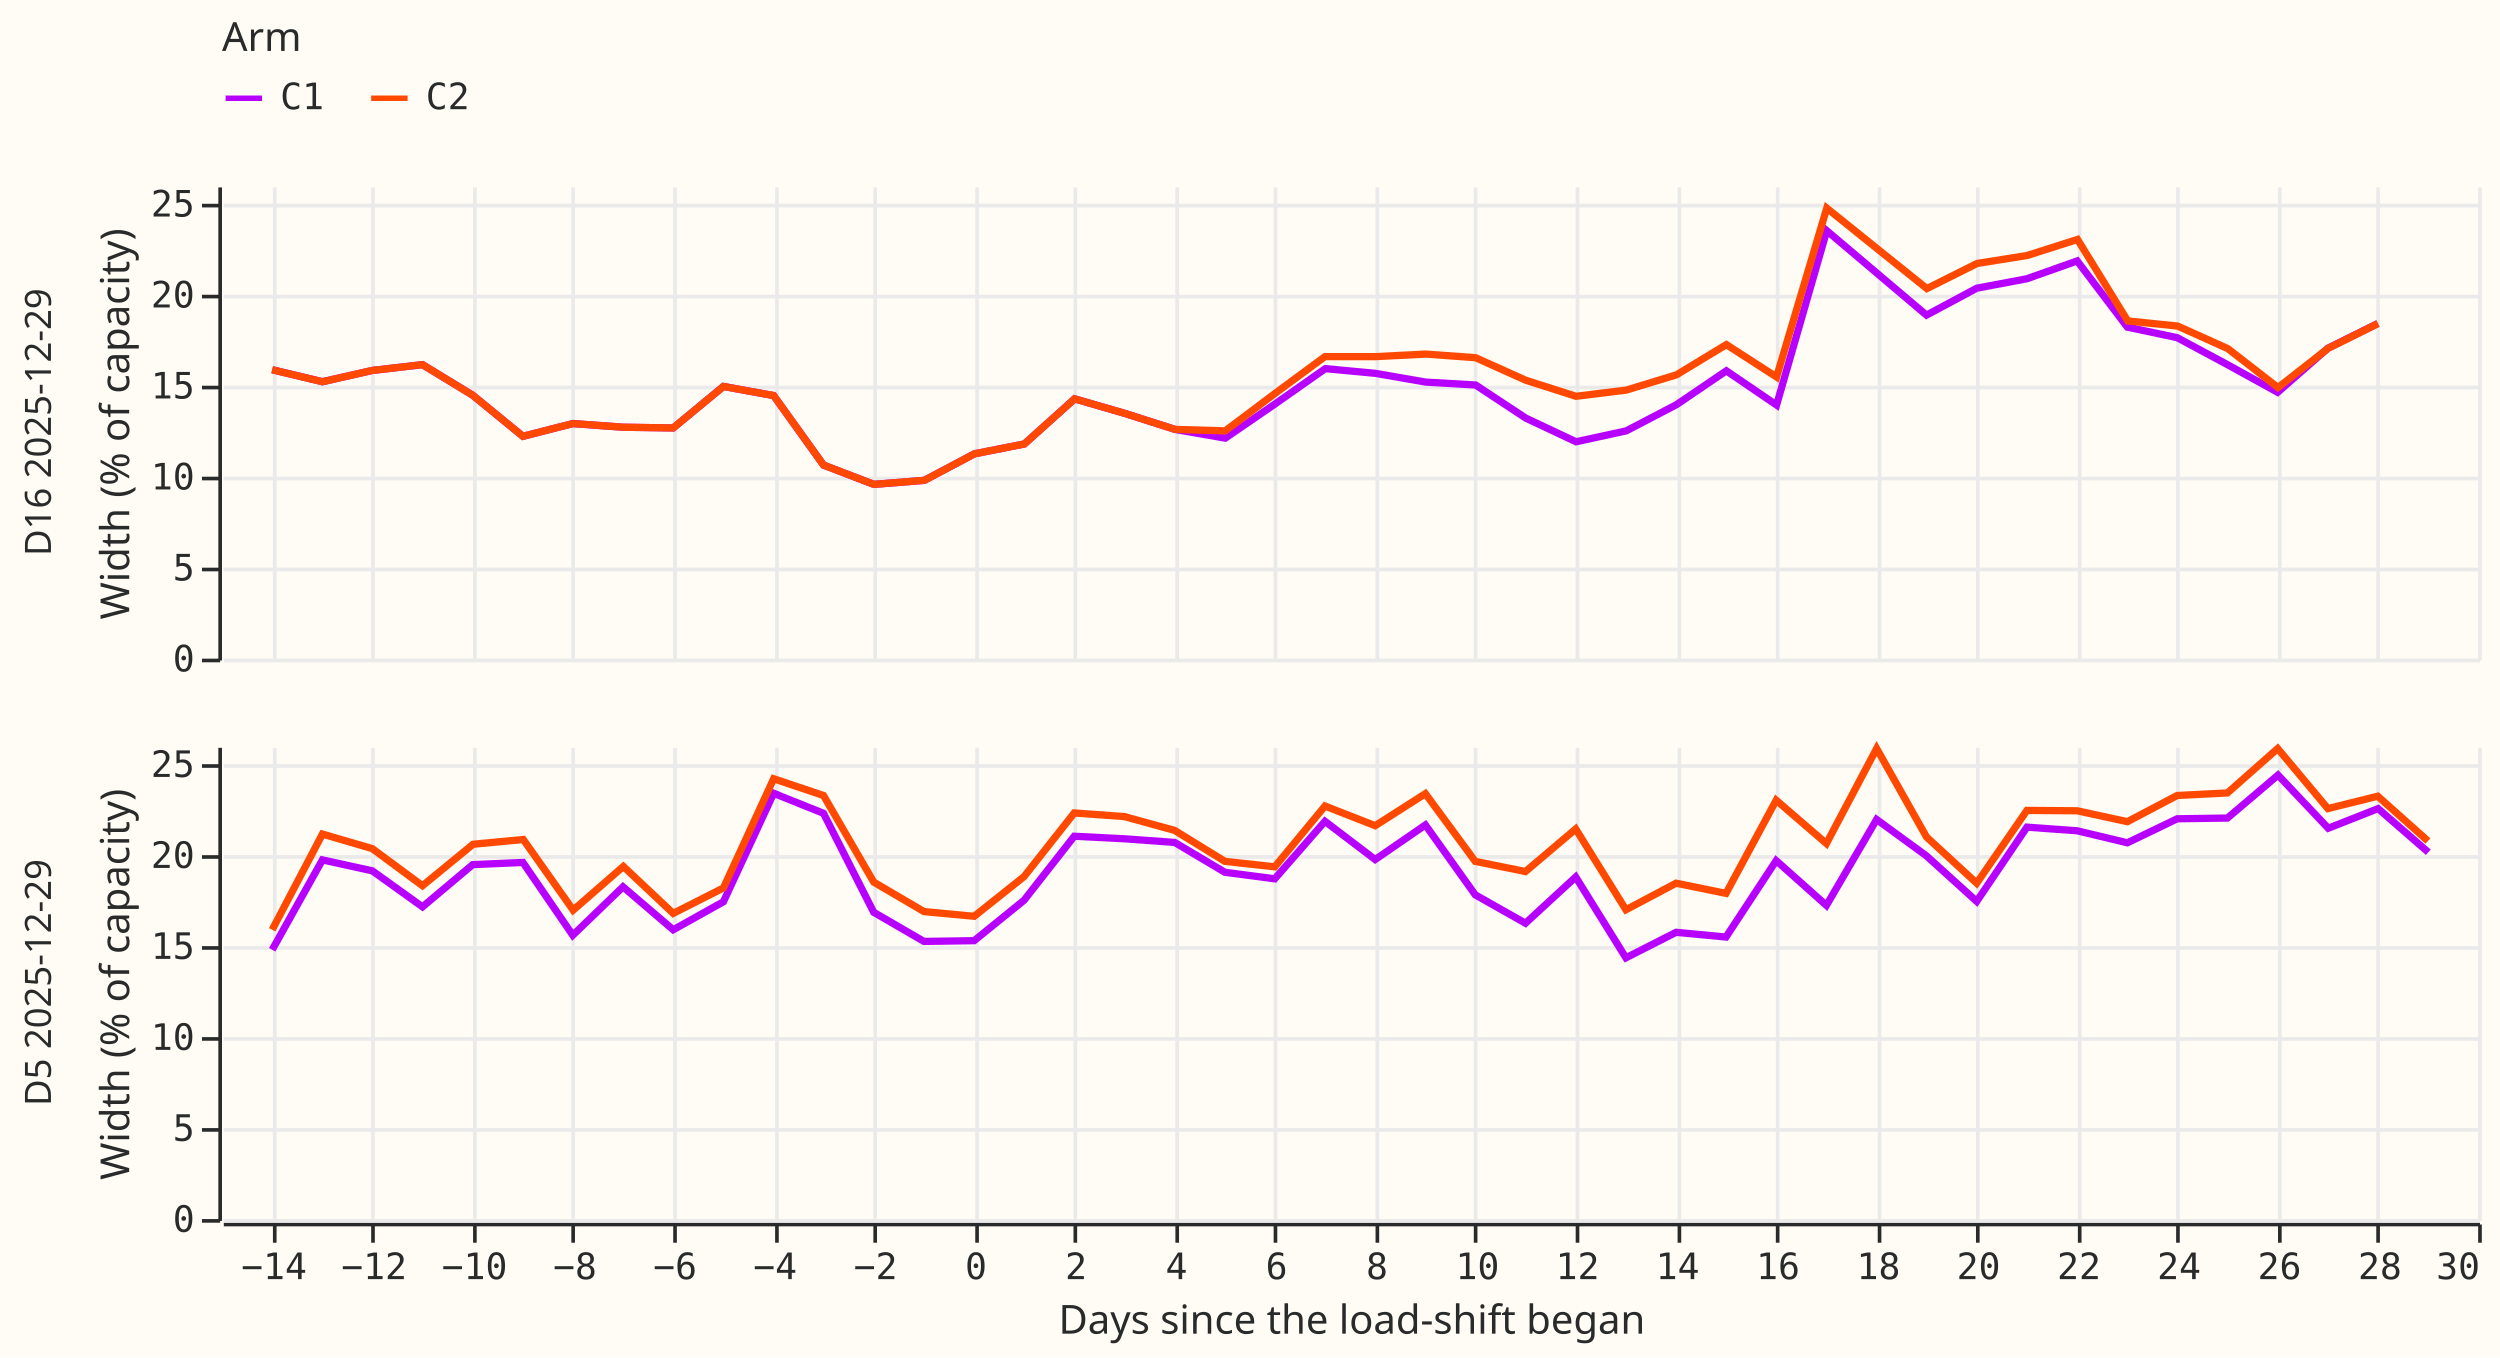
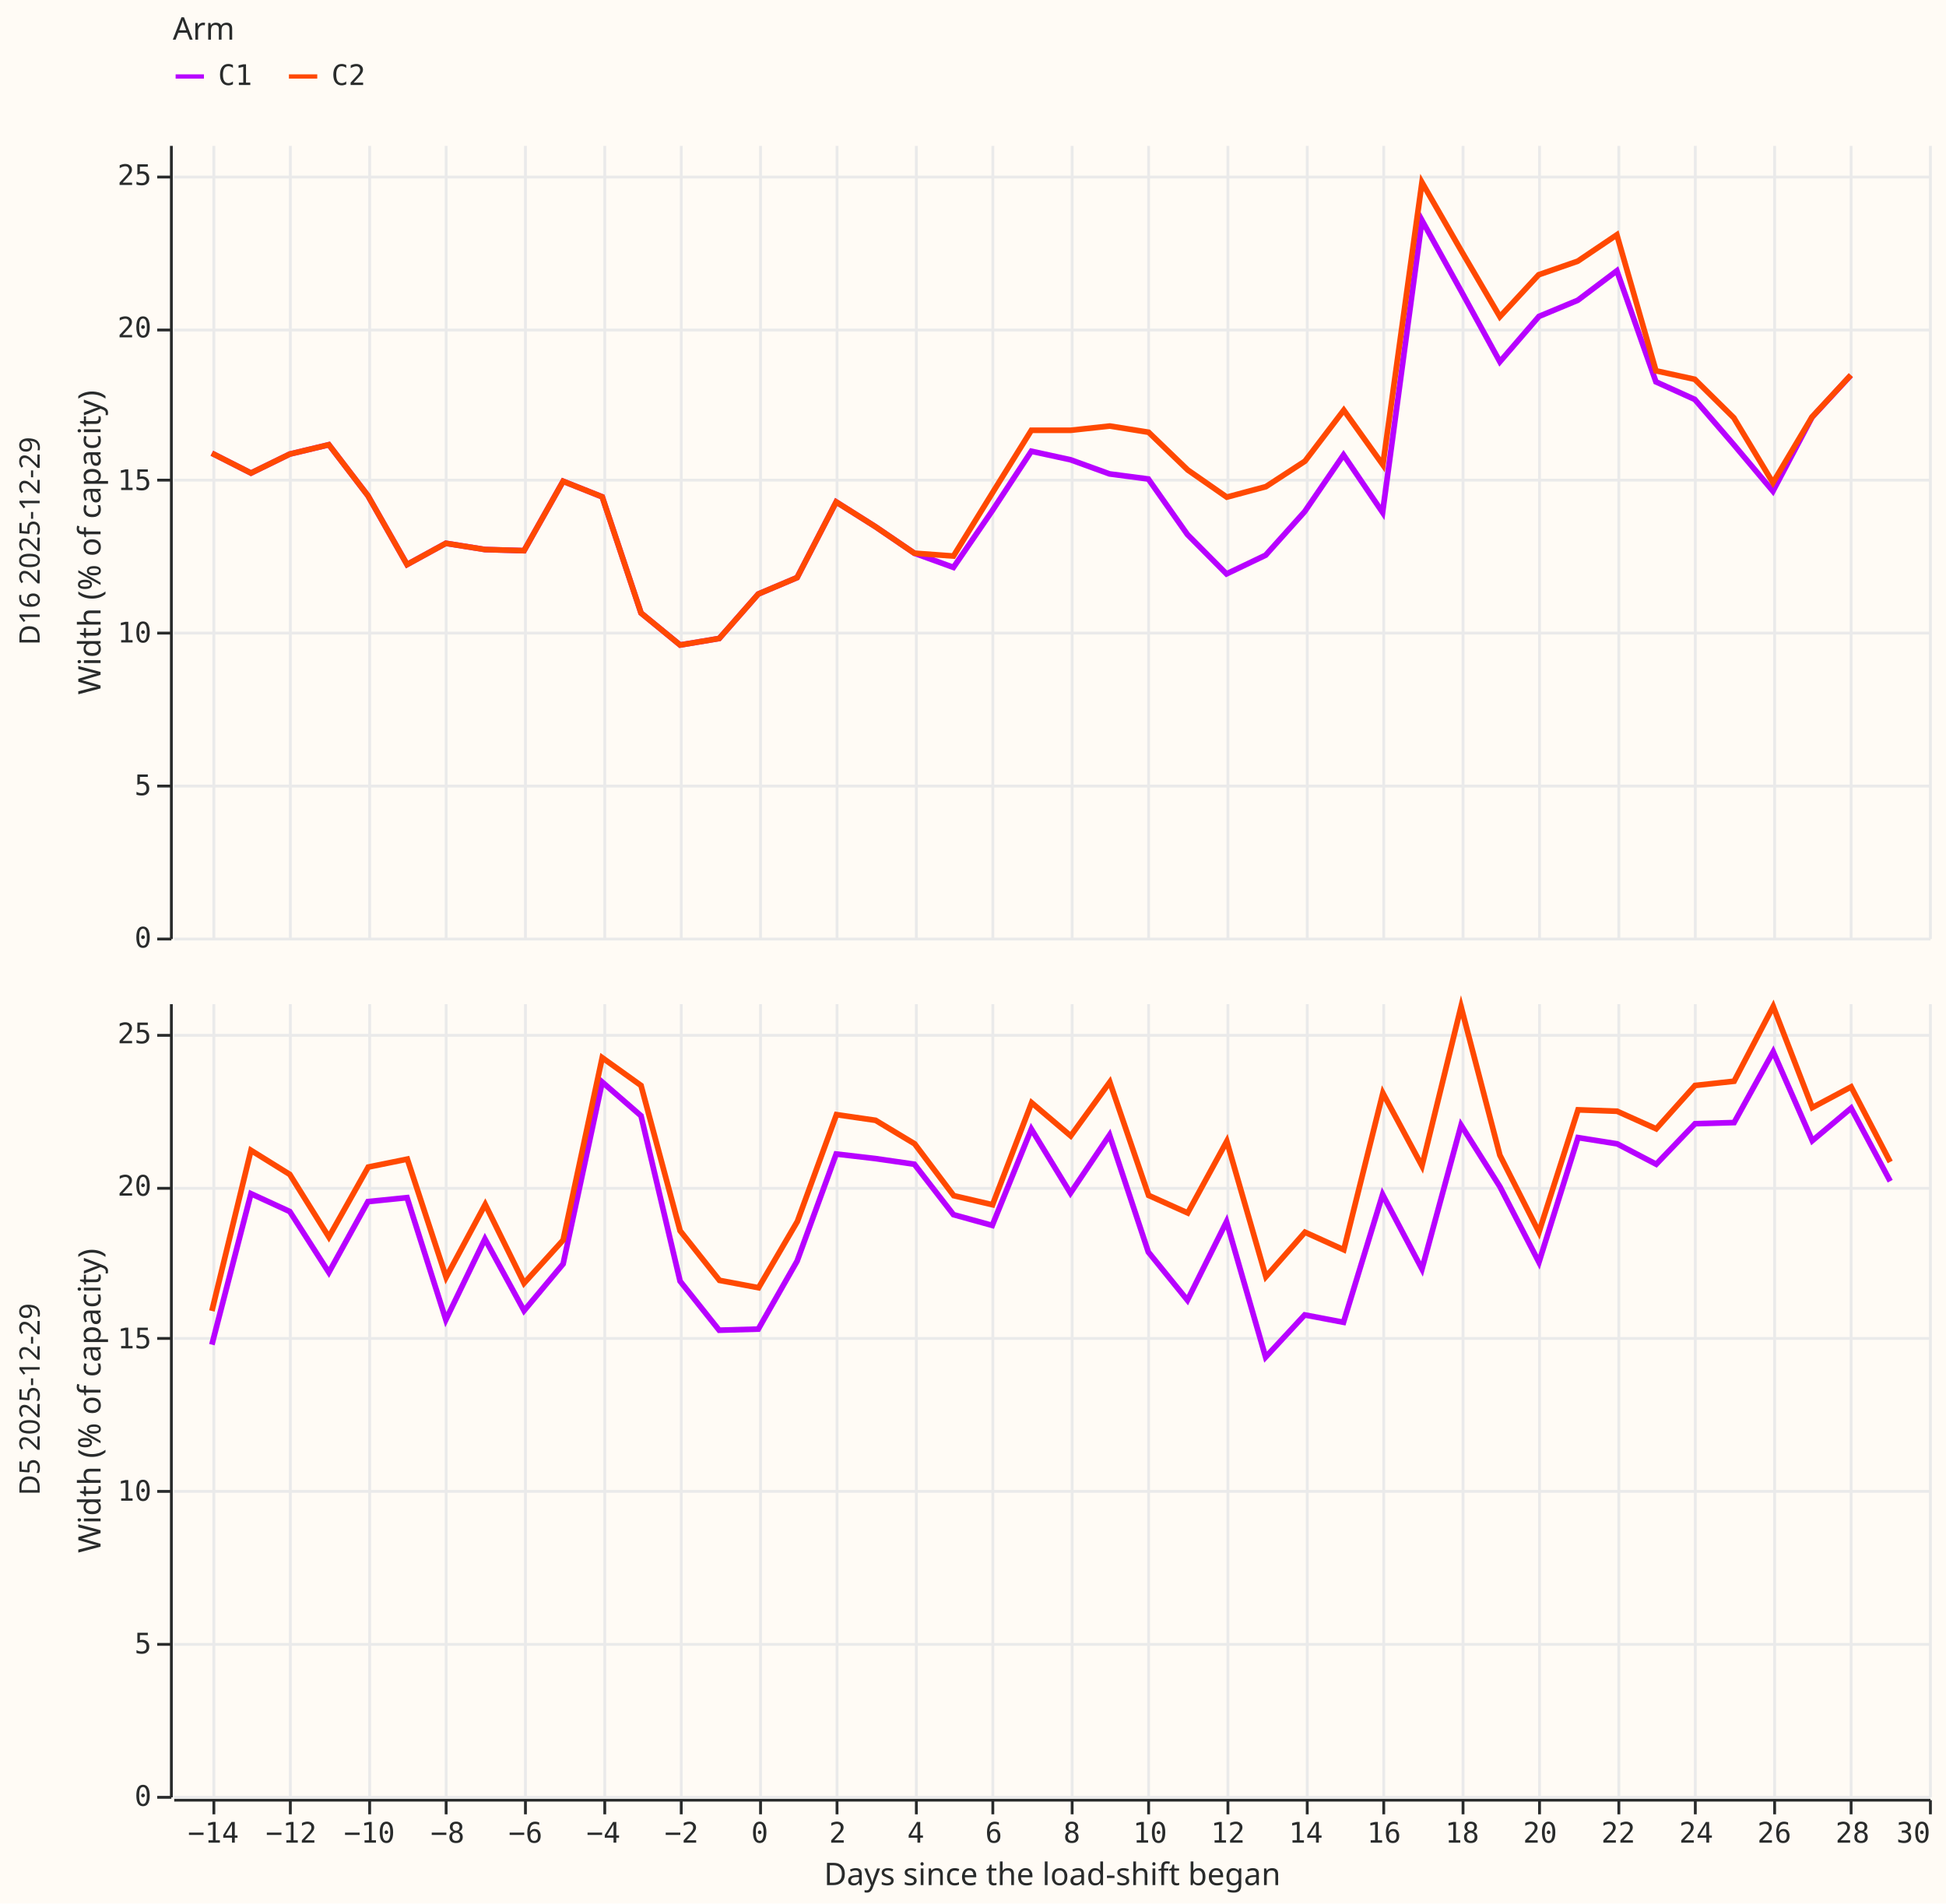
- <svg xmlns="http://www.w3.org/2000/svg" width="687" height="373" class="marks" viewBox="0 0 687 373">
-   <path fill="#fffbf5" d="M0 0h687v373H0z" />
+ <svg xmlns="http://www.w3.org/2000/svg" width="687" height="672" class="marks" viewBox="0 0 687 672">
+   <path fill="#fffbf5" d="M0 0h687v672H0z" />
  <g fill="none" stroke-miterlimit="10" aria-roledescription="group mark container" class="mark-group role-frame root">
    <g aria-roledescription="group mark container" class="mark-group role-row-header row_header">
-       <path d="M60 51v130Z" aria-hidden="true" class="background" />
+       <path d="M60 51v280Z" aria-hidden="true" class="background" />
      <g aria-label="Y-axis titled 'Width (% of capacity)' for a linear scale with values from 0 to 26" aria-roledescription="axis" class="mark-group role-axis" pointer-events="none">
-         <path stroke="#292b2b" d="M60.5 181.5h-5m5-25h-5m5-25h-5m5-25h-5m5-25h-5m5-25h-5" class="mark-rule role-axis-tick" />
+         <path stroke="#292b2b" d="M60.5 331.5h-5m5-54h-5m5-54h-5m5-54h-5m5-53h-5m5-54h-5" class="mark-rule role-axis-tick" />
        <g fill="#292b2b" class="mark-text role-axis-label" font-family="Matter Semi Mono, Roboto Mono, monospace" font-size="10" text-anchor="end">
-           <text transform="translate(53.5 184.5)">0</text>
-           <text transform="translate(53.5 159.5)">5</text>
-           <text transform="translate(53.5 134.5)">10</text>
-           <text transform="translate(53.5 109.5)">15</text>
-           <text transform="translate(53.5 84.5)">20</text>
-           <text transform="translate(53.5 59.5)">25</text>
+           <text transform="translate(53.5 334.5)">0</text>
+           <text transform="translate(53.5 280.7)">5</text>
+           <text transform="translate(53.5 226.8)">10</text>
+           <text transform="translate(53.5 173)">15</text>
+           <text transform="translate(53.5 119.1)">20</text>
+           <text transform="translate(53.5 65.3)">25</text>
        </g>
-         <path stroke="#292b2b" d="M60.5 181.5v-130" class="mark-rule role-axis-domain" />
-         <text fill="#292b2b" class="mark-text role-axis-title" font-family="Matter XH, DM Sans, sans-serif" font-size="11" text-anchor="middle" transform="rotate(-90 76 40.5)">Width (% of capacity)</text>
+         <path stroke="#292b2b" d="M60.5 331.5v-280" class="mark-rule role-axis-domain" />
+         <text fill="#292b2b" class="mark-text role-axis-title" font-family="Matter XH, DM Sans, sans-serif" font-size="11" text-anchor="middle" transform="rotate(-90 113.5 78)">Width (% of capacity)</text>
      </g>
      <g class="mark-group role-title">
-         <text fill="#292b2b" aria-label="Title text 'D16 2025-12-29'" aria-roledescription="title" class="mark-text role-title-text" font-family="Matter XH, DM Sans, sans-serif" font-size="10" pointer-events="none" text-anchor="middle" transform="rotate(-90 65 51)">D16 2025-12-29</text>
+         <text fill="#292b2b" aria-label="Title text 'D16 2025-12-29'" aria-roledescription="title" class="mark-text role-title-text" font-family="Matter XH, DM Sans, sans-serif" font-size="10" pointer-events="none" text-anchor="middle" transform="rotate(-90 102.5 88.5)">D16 2025-12-29</text>
      </g>
-       <path d="M60 205v130Z" aria-hidden="true" class="background" />
+       <path d="M60 354v280Z" aria-hidden="true" class="background" />
      <g aria-label="Y-axis titled 'Width (% of capacity)' for a linear scale with values from 0 to 26" aria-roledescription="axis" class="mark-group role-axis" pointer-events="none">
-         <path stroke="#292b2b" d="M60.5 335.5h-5m5-25h-5m5-25h-5m5-25h-5m5-25h-5m5-25h-5" class="mark-rule role-axis-tick" />
+         <path stroke="#292b2b" d="M60.5 634.5h-5m5-54h-5m5-54h-5m5-54h-5m5-53h-5m5-54h-5" class="mark-rule role-axis-tick" />
        <g fill="#292b2b" class="mark-text role-axis-label" font-family="Matter Semi Mono, Roboto Mono, monospace" font-size="10" text-anchor="end">
-           <text transform="translate(53.5 338.5)">0</text>
-           <text transform="translate(53.5 313.5)">5</text>
-           <text transform="translate(53.5 288.5)">10</text>
-           <text transform="translate(53.5 263.5)">15</text>
-           <text transform="translate(53.5 238.5)">20</text>
-           <text transform="translate(53.5 213.5)">25</text>
+           <text transform="translate(53.5 637.5)">0</text>
+           <text transform="translate(53.5 583.7)">5</text>
+           <text transform="translate(53.5 529.8)">10</text>
+           <text transform="translate(53.5 476)">15</text>
+           <text transform="translate(53.5 422.1)">20</text>
+           <text transform="translate(53.5 368.3)">25</text>
        </g>
-         <path stroke="#292b2b" d="M60.5 335.5v-130" class="mark-rule role-axis-domain" />
-         <text fill="#292b2b" class="mark-text role-axis-title" font-family="Matter XH, DM Sans, sans-serif" font-size="11" text-anchor="middle" transform="rotate(-90 153 117.5)">Width (% of capacity)</text>
+         <path stroke="#292b2b" d="M60.5 634.5v-280" class="mark-rule role-axis-domain" />
+         <text fill="#292b2b" class="mark-text role-axis-title" font-family="Matter XH, DM Sans, sans-serif" font-size="11" text-anchor="middle" transform="rotate(-90 265 229.5)">Width (% of capacity)</text>
      </g>
      <g class="mark-group role-title">
-         <text fill="#292b2b" aria-label="Title text 'D5 2025-12-29'" aria-roledescription="title" class="mark-text role-title-text" font-family="Matter XH, DM Sans, sans-serif" font-size="10" pointer-events="none" text-anchor="middle" transform="rotate(-90 142 128)">D5 2025-12-29</text>
+         <text fill="#292b2b" aria-label="Title text 'D5 2025-12-29'" aria-roledescription="title" class="mark-text role-title-text" font-family="Matter XH, DM Sans, sans-serif" font-size="10" pointer-events="none" text-anchor="middle" transform="rotate(-90 254 240)">D5 2025-12-29</text>
      </g>
    </g>
    <g aria-roledescription="group mark container" class="mark-group role-column-footer column_footer">
-       <path d="M61 336h620z" aria-hidden="true" class="background" />
+       <path d="M61 635h620z" aria-hidden="true" class="background" />
      <g aria-label="X-axis titled 'Days since the load-shift began' for a linear scale with values from −15 to 30" aria-roledescription="axis" class="mark-group role-axis" pointer-events="none">
-         <path stroke="#292b2b" d="M75.5 336.5v5m27-5v5m28-5v5m27-5v5m28-5v5m28-5v5m27-5v5m28-5v5m27-5v5m28-5v5m27-5v5m28-5v5m27-5v5m28-5v5m28-5v5m27-5v5m28-5v5m27-5v5m28-5v5m27-5v5m28-5v5m27-5v5m28-5v5" class="mark-rule role-axis-tick" />
+         <path stroke="#292b2b" d="M75.5 635.5v5m27-5v5m28-5v5m27-5v5m28-5v5m28-5v5m27-5v5m28-5v5m27-5v5m28-5v5m27-5v5m28-5v5m27-5v5m28-5v5m28-5v5m27-5v5m28-5v5m27-5v5m28-5v5m27-5v5m28-5v5m27-5v5m28-5v5" class="mark-rule role-axis-tick" />
        <g fill="#292b2b" class="mark-text role-axis-label" font-family="Matter Semi Mono, Roboto Mono, monospace" font-size="10">
-           <text text-anchor="middle" transform="translate(75.3 351.5)">−14</text>
-           <text text-anchor="middle" transform="translate(102.8 351.5)">−12</text>
-           <text text-anchor="middle" transform="translate(130.4 351.5)">−10</text>
-           <text text-anchor="middle" transform="translate(158 351.5)">−8</text>
-           <text text-anchor="middle" transform="translate(185.5 351.5)">−6</text>
-           <text text-anchor="middle" transform="translate(213 351.5)">−4</text>
-           <text text-anchor="middle" transform="translate(240.6 351.5)">−2</text>
-           <text text-anchor="middle" transform="translate(268.2 351.5)">0</text>
-           <text text-anchor="middle" transform="translate(295.7 351.5)">2</text>
-           <text text-anchor="middle" transform="translate(323.3 351.5)">4</text>
-           <text text-anchor="middle" transform="translate(350.8 351.5)">6</text>
-           <text text-anchor="middle" transform="translate(378.4 351.5)">8</text>
-           <text text-anchor="middle" transform="translate(406 351.5)">10</text>
-           <text text-anchor="middle" transform="translate(433.5 351.5)">12</text>
-           <text text-anchor="middle" transform="translate(461 351.5)">14</text>
-           <text text-anchor="middle" transform="translate(488.6 351.5)">16</text>
-           <text text-anchor="middle" transform="translate(516.2 351.5)">18</text>
-           <text text-anchor="middle" transform="translate(543.7 351.5)">20</text>
-           <text text-anchor="middle" transform="translate(571.3 351.5)">22</text>
-           <text text-anchor="middle" transform="translate(598.8 351.5)">24</text>
-           <text text-anchor="middle" transform="translate(626.4 351.5)">26</text>
-           <text text-anchor="middle" transform="translate(654 351.5)">28</text>
-           <text text-anchor="end" transform="translate(681.5 351.5)">30</text>
+           <text text-anchor="middle" transform="translate(75.3 650.5)">−14</text>
+           <text text-anchor="middle" transform="translate(102.8 650.5)">−12</text>
+           <text text-anchor="middle" transform="translate(130.4 650.5)">−10</text>
+           <text text-anchor="middle" transform="translate(158 650.5)">−8</text>
+           <text text-anchor="middle" transform="translate(185.5 650.5)">−6</text>
+           <text text-anchor="middle" transform="translate(213 650.5)">−4</text>
+           <text text-anchor="middle" transform="translate(240.6 650.5)">−2</text>
+           <text text-anchor="middle" transform="translate(268.2 650.5)">0</text>
+           <text text-anchor="middle" transform="translate(295.7 650.5)">2</text>
+           <text text-anchor="middle" transform="translate(323.3 650.5)">4</text>
+           <text text-anchor="middle" transform="translate(350.8 650.5)">6</text>
+           <text text-anchor="middle" transform="translate(378.4 650.5)">8</text>
+           <text text-anchor="middle" transform="translate(406 650.5)">10</text>
+           <text text-anchor="middle" transform="translate(433.5 650.5)">12</text>
+           <text text-anchor="middle" transform="translate(461 650.5)">14</text>
+           <text text-anchor="middle" transform="translate(488.6 650.5)">16</text>
+           <text text-anchor="middle" transform="translate(516.2 650.5)">18</text>
+           <text text-anchor="middle" transform="translate(543.7 650.5)">20</text>
+           <text text-anchor="middle" transform="translate(571.3 650.5)">22</text>
+           <text text-anchor="middle" transform="translate(598.8 650.5)">24</text>
+           <text text-anchor="middle" transform="translate(626.4 650.5)">26</text>
+           <text text-anchor="middle" transform="translate(654 650.5)">28</text>
+           <text text-anchor="end" transform="translate(681.5 650.5)">30</text>
        </g>
-         <path stroke="#292b2b" d="M61.5 336.5h620" class="mark-rule role-axis-domain" />
-         <text fill="#292b2b" class="mark-text role-axis-title" font-family="Matter XH, DM Sans, sans-serif" font-size="11" text-anchor="middle" transform="translate(371.5 366.5)">Days since the load-shift began</text>
+         <path stroke="#292b2b" d="M61.5 635.5h620" class="mark-rule role-axis-domain" />
+         <text fill="#292b2b" class="mark-text role-axis-title" font-family="Matter XH, DM Sans, sans-serif" font-size="11" text-anchor="middle" transform="translate(371.5 665.5)">Days since the load-shift began</text>
      </g>
    </g>
    <g aria-roledescription="group mark container" class="mark-group role-scope cell">
-       <path fill="#fffbf5" d="M61.5 51.5h620v130h-620Z" aria-hidden="true" class="background" />
+       <path fill="#fffbf5" d="M61.5 51.5h620v280h-620Z" aria-hidden="true" class="background" />
      <g aria-hidden="true" class="mark-group role-axis">
-         <path stroke="#eaeaea" d="M75.5 51.5v130m27-130v130m28-130v130m27-130v130m28-130v130m28-130v130m27-130v130m28-130v130m27-130v130m28-130v130m27-130v130m28-130v130m27-130v130m28-130v130m28-130v130m27-130v130m28-130v130m27-130v130m28-130v130m27-130v130m28-130v130m27-130v130m28-130v130" class="mark-rule role-axis-grid" pointer-events="none" />
+         <path stroke="#eaeaea" d="M75.5 51.5v280m27-280v280m28-280v280m27-280v280m28-280v280m28-280v280m27-280v280m28-280v280m27-280v280m28-280v280m27-280v280m28-280v280m27-280v280m28-280v280m28-280v280m27-280v280m28-280v280m27-280v280m28-280v280m27-280v280m28-280v280m27-280v280m28-280v280" class="mark-rule role-axis-grid" pointer-events="none" />
      </g>
      <g aria-hidden="true" class="mark-group role-axis">
-         <path stroke="#eaeaea" d="M61.5 181.5h620m-620-25h620m-620-25h620m-620-25h620m-620-25h620m-620-25h620" class="mark-rule role-axis-grid" pointer-events="none" />
+         <path stroke="#eaeaea" d="M61.5 331.5h620m-620-54h620m-620-54h620m-620-54h620m-620-53h620m-620-54h620" class="mark-rule role-axis-grid" pointer-events="none" />
      </g>
      <g aria-roledescription="group mark container" class="mark-group role-scope child_pathgroup">
-         <path d="M61 51h620v130H61Z" aria-hidden="true" class="background" />
-         <path stroke="#b701ff" stroke-width="2" d="m74.8 101.6 13.8 3.3 13.7-3.1 13.8-1.6 13.8 8.4 13.8 11.3 13.7-3.5 13.8 1 13.8.2 13.8-11.4 13.8 2.5 13.7 19.1 13.8 5.3L254 132l13.8-7.3 13.7-2.7 13.8-12.4 13.8 4 13.8 4.4 13.8 2.4 13.7-9.4 13.8-9.7 13.8 1.3 13.8 2.4 13.7.8 13.8 9.1 13.8 6.5 13.8-3 13.8-7.2 13.7-9.3 13.8 9.4L502 63.4 515.7 75l13.7 11.6 13.8-7.4 13.8-2.6 13.8-4.9 13.8 18.2 13.7 2.9 13.8 7.4 13.8 7.6 13.8-12.1 13.7-6.8" aria-hidden="true" class="mark-line role-mark child_marks" />
-         <path d="M61 51h620v130H61Z" aria-hidden="true" class="background" />
-         <path stroke="#ff4901" stroke-width="2" d="m74.8 101.6 13.8 3.3 13.7-3.1 13.8-1.6 13.8 8.4 13.8 11.3 13.7-3.5 13.8 1 13.8.2 13.8-11.4 13.8 2.5 13.7 19.1 13.8 5.3L254 132l13.8-7.3 13.7-2.7 13.8-12.4 13.8 4 13.8 4.4 13.8.4 13.7-10.3L364.1 98H378l13.8-.7 13.7 1 13.8 6.2 13.8 4.4 13.8-1.7 13.8-4.2 13.7-8.3 13.8 8.9L502 57.2l13.8 11.1 13.7 11 13.8-6.9 13.8-2.2 13.8-4.4 13.8 22.4 13.7 1.4 13.8 6.2 13.8 10.7 13.8-10.8 13.7-6.8" aria-hidden="true" class="mark-line role-mark child_marks" />
+         <path d="M61 51h620v280H61Z" aria-hidden="true" class="background" />
+         <path stroke="#b701ff" stroke-width="2" d="m74.8 160 13.8 7 13.7-6.7 13.8-3.3 13.8 18 13.8 24.3 13.7-7.5 13.8 2.2 13.8.4 13.8-24.5 13.8 5.5 13.7 41 13.8 11.3 13.8-2.3 13.8-15.7 13.7-5.8 13.8-26.7 13.8 8.7 13.8 9.4 13.8 5 13.7-20 13.8-21 13.8 3 13.8 5 13.7 1.8 13.8 19.6 13.8 13.9 13.8-6.6 13.8-15.4 13.7-20 13.8 20.3L502 77.8l13.8 24.9 13.7 25 13.8-16L557 106l13.8-10.4 13.8 39.2 13.7 6.2 13.8 16 13.8 16.4 13.8-26.1 13.7-14.8" aria-hidden="true" class="mark-line role-mark child_marks" />
+         <path d="M61 51h620v280H61Z" aria-hidden="true" class="background" />
+         <path stroke="#ff4901" stroke-width="2" d="m74.8 160 13.8 7 13.7-6.7 13.8-3.3 13.8 18 13.8 24.3 13.7-7.5 13.8 2.2 13.8.4 13.8-24.5 13.8 5.5 13.7 41 13.8 11.3 13.8-2.3 13.8-15.7 13.7-5.8 13.8-26.7 13.8 8.7 13.8 9.4 13.8 1 13.7-22.2 13.8-22.2H378l13.8-1.5 13.7 2.2 13.8 13.3 13.8 9.6 13.8-3.7 13.8-9 13.7-18 13.8 19.3L502 64.4l13.8 24 13.7 23.4L543.2 97l13.8-4.8 13.8-9.3 13.8 48 13.7 3 13.8 13.6 13.8 22.9 13.8-23.2 13.7-14.8" aria-hidden="true" class="mark-line role-mark child_marks" />
      </g>
-       <path fill="#fffbf5" d="M61.5 205.5h620v130h-620Z" aria-hidden="true" class="background" />
+       <path fill="#fffbf5" d="M61.5 354.5h620v280h-620Z" aria-hidden="true" class="background" />
      <g aria-hidden="true" class="mark-group role-axis">
-         <path stroke="#eaeaea" d="M75.5 205.5v130m27-130v130m28-130v130m27-130v130m28-130v130m28-130v130m27-130v130m28-130v130m27-130v130m28-130v130m27-130v130m28-130v130m27-130v130m28-130v130m28-130v130m27-130v130m28-130v130m27-130v130m28-130v130m27-130v130m28-130v130m27-130v130m28-130v130" class="mark-rule role-axis-grid" pointer-events="none" />
+         <path stroke="#eaeaea" d="M75.5 354.5v280m27-280v280m28-280v280m27-280v280m28-280v280m28-280v280m27-280v280m28-280v280m27-280v280m28-280v280m27-280v280m28-280v280m27-280v280m28-280v280m28-280v280m27-280v280m28-280v280m27-280v280m28-280v280m27-280v280m28-280v280m27-280v280m28-280v280" class="mark-rule role-axis-grid" pointer-events="none" />
      </g>
      <g aria-hidden="true" class="mark-group role-axis">
-         <path stroke="#eaeaea" d="M61.5 335.5h620m-620-25h620m-620-25h620m-620-25h620m-620-25h620m-620-25h620" class="mark-rule role-axis-grid" pointer-events="none" />
+         <path stroke="#eaeaea" d="M61.5 634.5h620m-620-54h620m-620-54h620m-620-54h620m-620-53h620m-620-54h620" class="mark-rule role-axis-grid" pointer-events="none" />
      </g>
      <g aria-roledescription="group mark container" class="mark-group role-scope child_pathgroup">
-         <path d="M61 205h620v130H61Z" aria-hidden="true" class="background" />
-         <path stroke="#b701ff" stroke-width="2" d="m74.8 261 13.8-24.7 13.7 3 13.8 9.9 13.8-11.6 13.8-.6 13.7 20 13.8-13.3 13.8 11.8 13.8-7.7 13.8-29.8 13.7 5.5 13.8 27.2 13.8 8 13.8-.2 13.7-11.1 13.8-17.6 13.8.7 13.8 1 13.8 8.2 13.7 1.8 13.8-15.8 13.8 10.5 13.8-9.5 13.7 19.2 13.8 7.8L433 241l13.8 22.2 13.8-7 13.7 1.3 13.8-21 13.8 12.3 13.8-23.6 13.7 10 13.8 12.5 13.8-20.4 13.8 1 13.8 3.3 13.7-6.6 13.8-.2L626 213l13.8 14.6 13.7-5.4 13.8 12" aria-hidden="true" class="mark-line role-mark child_marks" />
-         <path d="M61 205h620v130H61Z" aria-hidden="true" class="background" />
-         <path stroke="#ff4901" stroke-width="2" d="m74.8 255.5 13.8-26.3 13.7 4 13.8 10.2L130 232l13.8-1.3 13.7 19.4 13.8-12L185 251l13.8-7 13.8-30 13.7 4.6 13.8 23.8 13.8 8.1 13.8 1.3 13.7-10.9 13.8-17.5 13.8 1 13.8 3.8 13.8 8.5 13.7 1.5 13.8-16.7 13.8 5.4 13.8-8.8 13.7 18.6 13.8 2.8 13.8-11.7 13.8 22.2 13.8-7.3 13.7 2.8 13.8-25.6 13.8 11.9 13.8-26.1 13.7 24.3 13.8 12.7 13.8-20 13.8.1 13.8 3 13.7-7.2 13.8-.7 13.8-12.2 13.8 16.5 13.7-3.4 13.8 12.3" aria-hidden="true" class="mark-line role-mark child_marks" />
+         <path d="M61 354h620v280H61Z" aria-hidden="true" class="background" />
+         <path stroke="#b701ff" stroke-width="2" d="m74.8 474.7 13.8-53.3 13.7 6.3 13.8 21.5 13.8-25 13.8-1.4 13.7 43.1 13.8-28.5 13.8 25.3 13.8-16.5 13.8-64.2 13.7 11.9 13.8 58.4 13.8 17.3 13.8-.4 13.7-24 13.8-37.8L309 409l13.8 2 13.8 17.8 13.7 3.8 13.8-34 13.8 22.6 13.8-20.5 13.7 41.3 13.8 17 13.8-27.7 13.8 47.8 13.8-14.9 13.7 2.6 13.8-45.1L502 448l13.8-50.8 13.7 21.7 13.8 26.7 13.8-44 13.8 2.2 13.8 7.2 13.7-14.3 13.8-.4 13.8-25 13.8 31.4 13.7-11.5 13.8 25.8" aria-hidden="true" class="mark-line role-mark child_marks" />
+         <path d="M61 354h620v280H61Z" aria-hidden="true" class="background" />
+         <path stroke="#ff4901" stroke-width="2" d="m74.8 462.8 13.8-56.7 13.7 8.5 13.8 22.1L130 412l13.8-2.8 13.7 41.7 13.8-25.7L185 453l13.8-15.2 13.8-64.4 13.7 9.8 13.8 51.3L254 452l13.8 2.6 13.7-23.4 13.8-37.7 13.8 2 13.8 8.3 13.8 18.3 13.7 3.2 13.8-36L378 401l13.8-19 13.7 40 13.8 6.2 13.8-25.3 13.8 47.8 13.8-15.7 13.7 6.2 13.8-55.3 13.8 25.7 13.8-56.2 13.7 52.4 13.8 27.2 13.8-43.2 13.8.5 13.8 6.2 13.7-15.3 13.8-1.5 13.8-26.4 13.8 35.7 13.7-7.3 13.8 26.5" aria-hidden="true" class="mark-line role-mark child_marks" />
      </g>
    </g>
    <g aria-label="Symbol legend titled 'Arm' for stroke color with 2 values: C1, C2" aria-roledescription="legend" class="mark-group role-legend">
      <path d="M61 5h69v27H61Z" aria-hidden="true" class="background" pointer-events="none" />
      <g class="mark-group role-legend-entry">
        <g aria-roledescription="group mark container" class="mark-group role-scope" pointer-events="none">
          <path d="M61 21h28v11H61Z" aria-hidden="true" class="background" />
          <path stroke="#b701ff" stroke-width="1.5" d="M62 27h10" class="mark-symbol role-legend-symbol" />
          <text fill="#292b2b" class="mark-text role-legend-label" font-family="Matter Semi Mono, Roboto Mono, monospace" font-size="10" transform="translate(77 30)">C1</text>
          <path d="M101 21h28v11h-28Z" aria-hidden="true" class="background" />
          <path stroke="#ff4901" stroke-width="1.5" d="M102 27h10" class="mark-symbol role-legend-symbol" />
          <text fill="#292b2b" class="mark-text role-legend-label" font-family="Matter Semi Mono, Roboto Mono, monospace" font-size="10" transform="translate(117 30)">C2</text>
        </g>
      </g>
      <text fill="#292b2b" class="mark-text role-legend-title" font-family="Matter XH, DM Sans, sans-serif" font-size="11" pointer-events="none" transform="translate(61 14)">Arm</text>
    </g>
  </g>
</svg>
